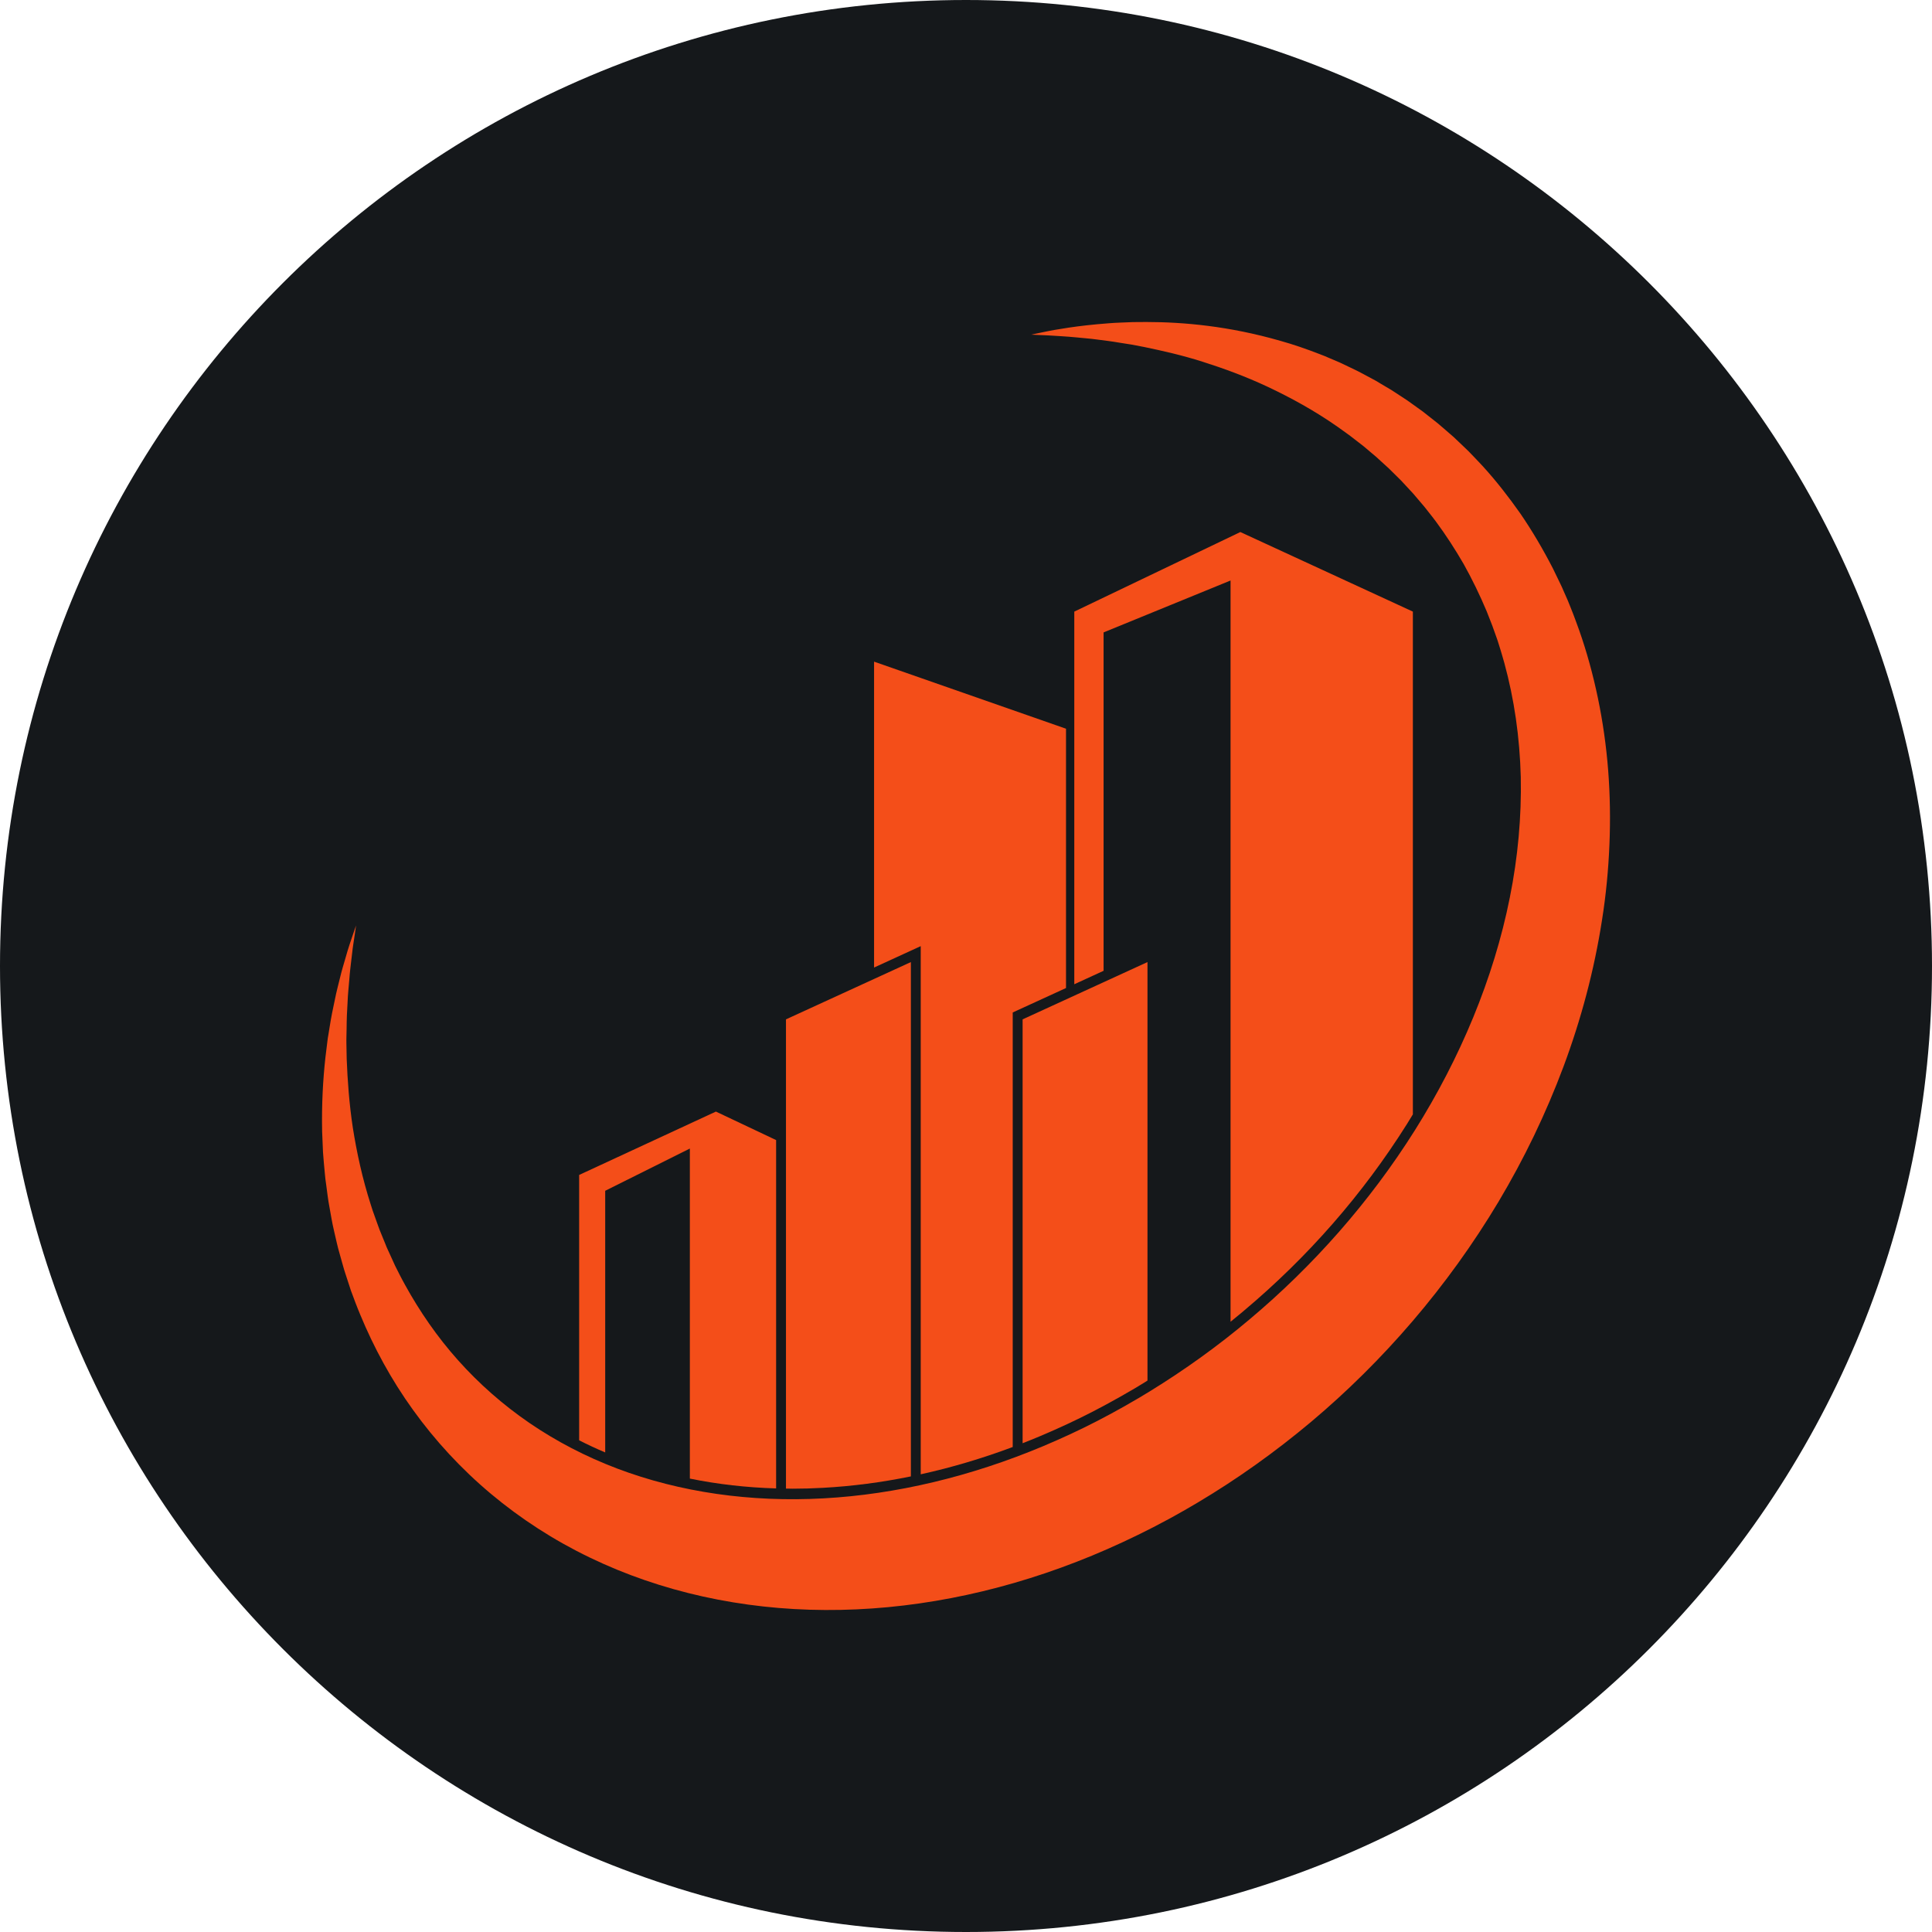
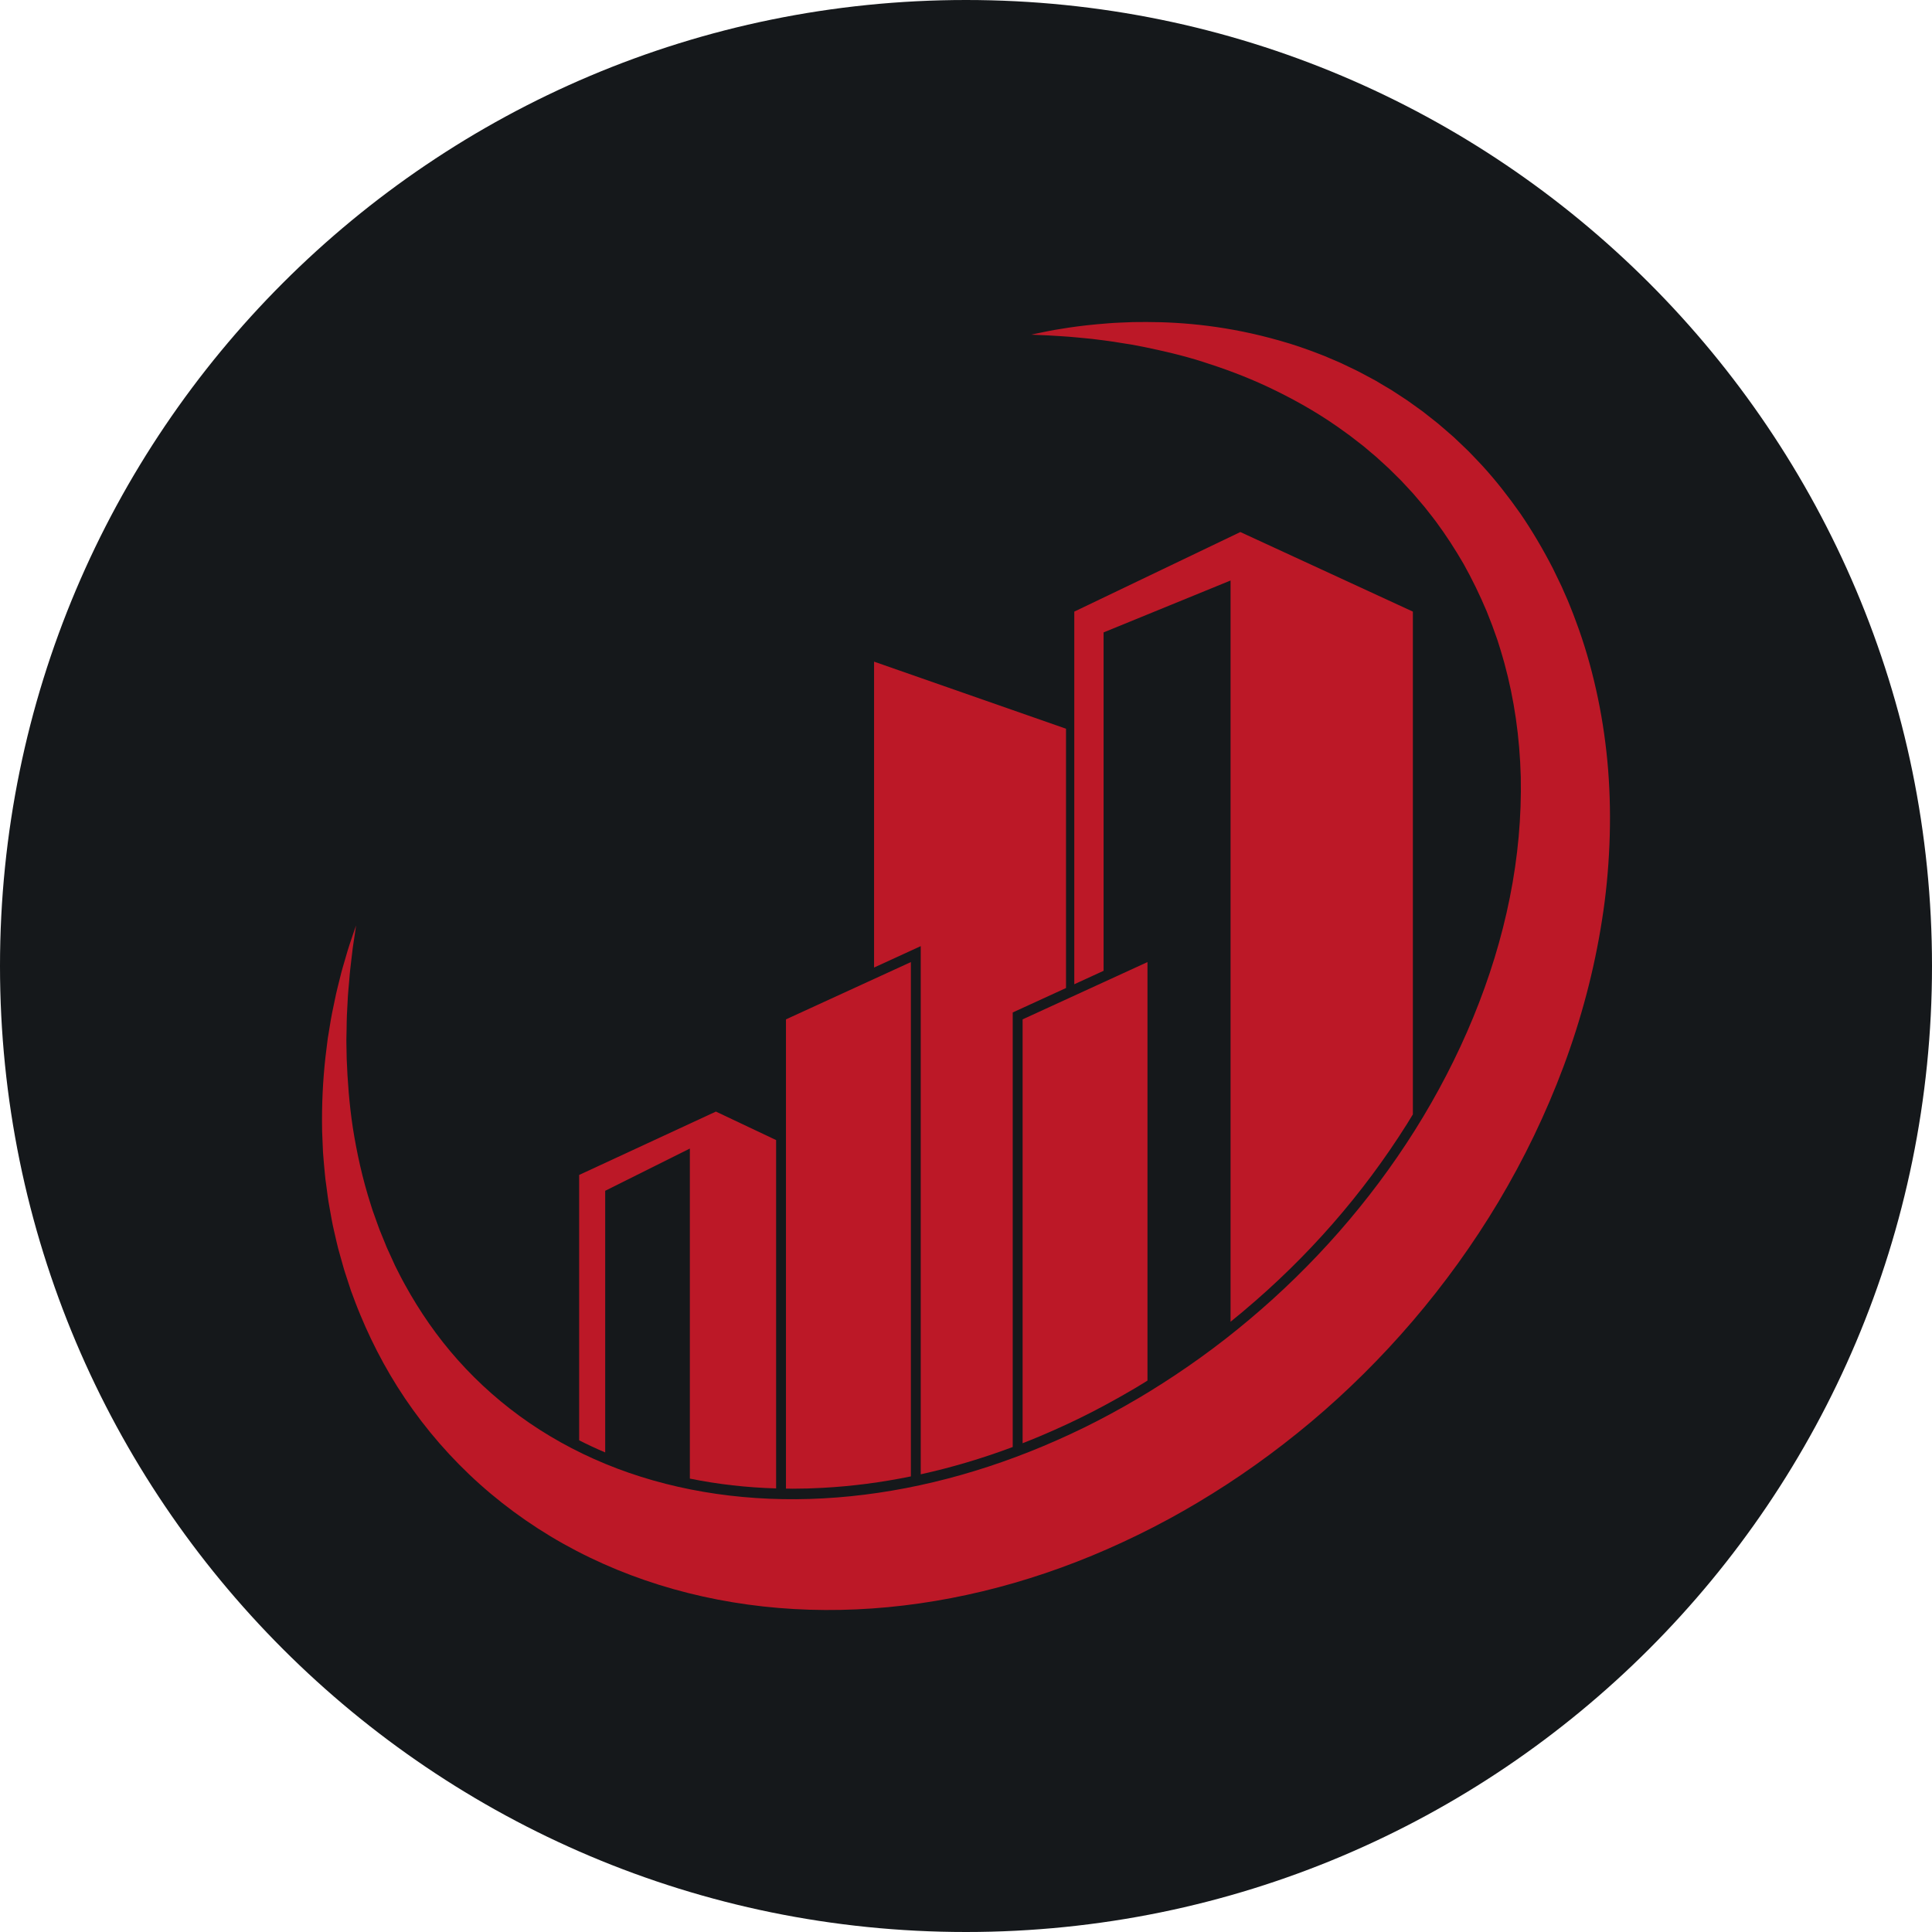
<svg xmlns="http://www.w3.org/2000/svg" width="60" height="60" viewBox="0 0 60 60" fill="none">
  <circle cx="30" cy="30" r="30" fill="#15181B" />
-   <path d="M18.795 45.107V36.981L21.424 35.669V45.919C22.285 46.095 23.18 46.197 24.103 46.224V35.406L22.233 34.521L17.986 36.489V44.73C18.25 44.865 18.52 44.99 18.795 45.107Z" fill="#F44E19" />
-   <path d="M38.615 40.719C40.617 39.04 42.324 37.086 43.691 34.913C43.754 34.812 43.816 34.711 43.878 34.608V18.994L38.52 16.523L33.363 18.994V30.567L34.273 30.149V19.64L38.216 18.028V41.048C38.351 40.94 38.484 40.83 38.615 40.72V40.719Z" fill="#F44E19" />
-   <path d="M32.289 44.606C32.884 44.355 33.424 44.103 33.94 43.837L34.35 43.62L34.79 43.377L35.236 43.12C35.239 43.118 35.556 42.926 35.556 42.926C35.583 42.91 35.609 42.892 35.636 42.875V29.878L31.758 31.657V44.821C31.935 44.751 32.112 44.681 32.289 44.606V44.606Z" fill="#F44E19" />
-   <path d="M28.594 45.786C29.545 45.577 30.5 45.294 31.451 44.938V31.443L33.106 30.684V22.631L27.145 20.548V30.048L28.594 29.383V45.786Z" fill="#F44E19" />
-   <path d="M24.606 46.233C24.919 46.233 25.239 46.224 25.555 46.206C26.46 46.157 27.373 46.038 28.288 45.851V29.878L24.409 31.657V46.23C24.475 46.23 24.54 46.232 24.606 46.232V46.233Z" fill="#F44E19" />
-   <path d="M32.026 10.392C32.026 10.392 32.106 10.375 32.261 10.343C32.417 10.312 32.645 10.259 32.948 10.214C33.252 10.162 33.627 10.111 34.07 10.07C34.292 10.053 34.53 10.027 34.786 10.019C34.914 10.014 35.046 10.008 35.182 10.003C35.317 10.002 35.458 10.001 35.602 10C36.753 10.001 38.167 10.126 39.76 10.584C40.158 10.695 40.566 10.835 40.982 10.997C41.087 11.034 41.19 11.08 41.295 11.125C41.4 11.169 41.506 11.215 41.612 11.26C41.718 11.308 41.822 11.361 41.929 11.411C42.035 11.463 42.144 11.511 42.25 11.569C42.356 11.625 42.463 11.683 42.571 11.74C42.625 11.769 42.68 11.797 42.733 11.828C42.786 11.86 42.84 11.892 42.893 11.924C43.001 11.987 43.109 12.052 43.217 12.116C43.324 12.186 43.431 12.256 43.54 12.327C43.594 12.362 43.648 12.398 43.703 12.434C43.757 12.47 43.809 12.51 43.863 12.548C43.971 12.625 44.078 12.703 44.187 12.781C44.293 12.862 44.398 12.948 44.506 13.032C44.559 13.075 44.613 13.117 44.667 13.16C44.72 13.204 44.772 13.251 44.825 13.296C44.93 13.387 45.036 13.479 45.143 13.571C45.246 13.669 45.349 13.768 45.454 13.867C45.506 13.917 45.559 13.965 45.61 14.017C45.661 14.07 45.711 14.123 45.762 14.175C45.862 14.282 45.967 14.386 46.067 14.498C46.468 14.94 46.85 15.428 47.217 15.95C47.578 16.477 47.914 17.046 48.224 17.648C48.298 17.801 48.372 17.954 48.447 18.108L48.503 18.225L48.559 18.354C48.591 18.425 48.623 18.497 48.654 18.569L48.678 18.623C48.686 18.641 48.694 18.659 48.702 18.681L48.754 18.809C48.788 18.895 48.822 18.98 48.856 19.066C48.922 19.236 48.979 19.4 49.041 19.568C49.279 20.242 49.472 20.949 49.624 21.677C49.776 22.406 49.883 23.157 49.943 23.921C50.002 24.685 50.015 25.46 49.982 26.239C49.95 27.017 49.875 27.799 49.752 28.573C49.511 30.125 49.104 31.655 48.557 33.121C48.283 33.854 47.976 34.572 47.639 35.273C47.302 35.973 46.934 36.655 46.54 37.317C44.959 39.962 42.955 42.275 40.716 44.158C39.594 45.099 38.416 45.938 37.196 46.663L36.967 46.797L36.852 46.864L36.783 46.905L36.728 46.935L36.511 47.057L36.402 47.118L36.347 47.148L36.288 47.18C36.128 47.264 35.969 47.349 35.809 47.433C35.653 47.511 35.497 47.59 35.34 47.668C34.712 47.974 34.078 48.255 33.436 48.503C30.872 49.5 28.211 50.014 25.627 50C23.043 49.988 20.53 49.441 18.311 48.368C17.202 47.834 16.17 47.166 15.246 46.392C14.322 45.618 13.509 44.735 12.829 43.789C12.147 42.845 11.604 41.836 11.188 40.83C11.137 40.703 11.084 40.58 11.037 40.452C11.014 40.39 10.99 40.326 10.967 40.264L10.932 40.17L10.914 40.123C10.894 40.073 10.904 40.096 10.898 40.08L10.891 40.058C10.852 39.939 10.813 39.821 10.775 39.703C10.756 39.645 10.737 39.586 10.718 39.528L10.69 39.44L10.662 39.343C10.626 39.214 10.59 39.086 10.554 38.959C10.519 38.833 10.482 38.706 10.456 38.584C10.428 38.461 10.4 38.339 10.372 38.218C10.345 38.096 10.317 37.977 10.297 37.855C10.276 37.735 10.255 37.615 10.233 37.497C10.212 37.378 10.19 37.261 10.176 37.143C10.161 37.026 10.145 36.91 10.13 36.794C10.114 36.679 10.097 36.566 10.089 36.452C10.069 36.224 10.045 36.002 10.031 35.783C10.022 35.564 10.012 35.349 10.004 35.139C9.987 34.298 10.03 33.532 10.105 32.849C10.126 32.68 10.146 32.514 10.166 32.353C10.171 32.313 10.177 32.274 10.181 32.234C10.188 32.195 10.194 32.156 10.201 32.118C10.213 32.04 10.225 31.964 10.238 31.889C10.263 31.74 10.285 31.595 10.314 31.457C10.343 31.319 10.37 31.185 10.397 31.057C10.447 30.799 10.511 30.566 10.563 30.351C10.614 30.136 10.673 29.946 10.723 29.774C10.818 29.43 10.91 29.174 10.968 29.002C11.027 28.829 11.058 28.74 11.058 28.74C11.058 28.74 11.044 28.834 11.018 29.018C11.004 29.11 10.988 29.223 10.967 29.358C10.962 29.392 10.958 29.427 10.952 29.463C10.948 29.499 10.943 29.537 10.939 29.576C10.93 29.655 10.92 29.738 10.909 29.827C10.889 30.005 10.863 30.201 10.848 30.42C10.831 30.638 10.803 30.874 10.794 31.132C10.787 31.261 10.78 31.393 10.773 31.531C10.765 31.668 10.768 31.812 10.764 31.958C10.762 32.031 10.761 32.105 10.759 32.181C10.758 32.218 10.758 32.257 10.757 32.295C10.758 32.333 10.758 32.372 10.758 32.411C10.761 32.566 10.764 32.725 10.767 32.889C10.793 33.543 10.842 34.261 10.958 35.026C11.079 35.79 11.253 36.6 11.519 37.425C11.549 37.529 11.586 37.631 11.623 37.734C11.66 37.837 11.697 37.94 11.734 38.044C11.769 38.151 11.811 38.248 11.852 38.349C11.893 38.449 11.934 38.549 11.975 38.65L12.005 38.726L12.042 38.808C12.067 38.864 12.093 38.919 12.118 38.974C12.168 39.084 12.219 39.196 12.27 39.308C12.319 39.405 12.367 39.501 12.417 39.599C12.468 39.703 12.526 39.803 12.581 39.906C13.03 40.721 13.574 41.514 14.222 42.24C14.87 42.966 15.616 43.626 16.446 44.194C17.277 44.762 18.191 45.237 19.167 45.607C21.119 46.346 23.312 46.658 25.57 46.533C27.829 46.411 30.152 45.854 32.401 44.91C32.963 44.673 33.522 44.416 34.073 44.131C34.211 44.059 34.348 43.986 34.486 43.913L34.883 43.694L34.933 43.666L34.987 43.635L35.095 43.572L35.312 43.447L35.366 43.416L35.393 43.4C35.373 43.411 35.402 43.395 35.404 43.393L35.505 43.332L35.707 43.21C36.78 42.55 37.819 41.807 38.804 40.976C40.776 39.321 42.54 37.329 43.944 35.096C45.345 32.865 46.388 30.389 46.889 27.873C47.142 26.616 47.254 25.354 47.229 24.127C47.213 23.513 47.162 22.909 47.077 22.318C46.992 21.728 46.872 21.152 46.72 20.595C46.68 20.458 46.641 20.314 46.6 20.183C46.58 20.119 46.56 20.055 46.54 19.991L46.51 19.896C46.505 19.881 46.499 19.862 46.492 19.843L46.472 19.787C46.445 19.713 46.418 19.638 46.392 19.563L46.372 19.508L46.362 19.48C46.362 19.48 46.347 19.439 46.361 19.474L46.323 19.375C46.272 19.244 46.221 19.114 46.17 18.984C45.954 18.471 45.715 17.981 45.454 17.514C45.187 17.053 44.902 16.614 44.599 16.204C44.524 16.099 44.443 16.003 44.366 15.903C44.327 15.853 44.288 15.803 44.249 15.754C44.21 15.705 44.168 15.659 44.128 15.611C44.047 15.516 43.967 15.422 43.887 15.328C43.803 15.237 43.72 15.148 43.637 15.058C43.596 15.014 43.555 14.968 43.513 14.925C43.47 14.883 43.427 14.84 43.385 14.798C43.299 14.714 43.215 14.628 43.13 14.546C43.042 14.466 42.955 14.387 42.869 14.308C42.825 14.268 42.783 14.227 42.739 14.189C42.694 14.152 42.65 14.114 42.606 14.077C42.517 14.002 42.43 13.928 42.342 13.854C42.252 13.784 42.162 13.715 42.073 13.646C41.897 13.504 41.712 13.381 41.535 13.251C40.814 12.747 40.084 12.35 39.379 12.017C38.673 11.685 37.987 11.437 37.345 11.233C36.701 11.028 36.097 10.894 35.547 10.779C35.409 10.752 35.275 10.726 35.145 10.702C35.014 10.681 34.886 10.661 34.763 10.642C34.516 10.598 34.283 10.573 34.066 10.544C34.011 10.537 33.958 10.53 33.906 10.524C33.854 10.519 33.802 10.514 33.752 10.509C33.651 10.499 33.554 10.49 33.462 10.481C33.276 10.46 33.109 10.453 32.958 10.441C32.656 10.418 32.422 10.411 32.265 10.404C32.108 10.397 32.027 10.393 32.027 10.393L32.026 10.392Z" fill="#F44E19" />
+   <path d="M18.795 45.107V36.981L21.424 35.669V45.919C22.285 46.095 23.18 46.197 24.103 46.224V35.406L22.233 34.521L17.986 36.489V44.73C18.25 44.865 18.52 44.99 18.795 45.107Z" fill="#bc1827" />
+   <path d="M38.615 40.719C40.617 39.04 42.324 37.086 43.691 34.913C43.754 34.812 43.816 34.711 43.878 34.608V18.994L38.52 16.523L33.363 18.994V30.567L34.273 30.149V19.64L38.216 18.028V41.048C38.351 40.94 38.484 40.83 38.615 40.72V40.719Z" fill="#bc1827" />
+   <path d="M32.289 44.606C32.884 44.355 33.424 44.103 33.94 43.837L34.35 43.62L34.79 43.377L35.236 43.12C35.239 43.118 35.556 42.926 35.556 42.926C35.583 42.91 35.609 42.892 35.636 42.875V29.878L31.758 31.657V44.821C31.935 44.751 32.112 44.681 32.289 44.606V44.606Z" fill="#bc1827" />
+   <path d="M28.594 45.786C29.545 45.577 30.5 45.294 31.451 44.938V31.443L33.106 30.684V22.631L27.145 20.548V30.048L28.594 29.383V45.786Z" fill="#bc1827" />
+   <path d="M24.606 46.233C24.919 46.233 25.239 46.224 25.555 46.206C26.46 46.157 27.373 46.038 28.288 45.851V29.878L24.409 31.657V46.23C24.475 46.23 24.54 46.232 24.606 46.232V46.233Z" fill="#bc1827" />
+   <path d="M32.026 10.392C32.026 10.392 32.106 10.375 32.261 10.343C32.417 10.312 32.645 10.259 32.948 10.214C33.252 10.162 33.627 10.111 34.07 10.07C34.292 10.053 34.53 10.027 34.786 10.019C34.914 10.014 35.046 10.008 35.182 10.003C35.317 10.002 35.458 10.001 35.602 10C36.753 10.001 38.167 10.126 39.76 10.584C40.158 10.695 40.566 10.835 40.982 10.997C41.087 11.034 41.19 11.08 41.295 11.125C41.4 11.169 41.506 11.215 41.612 11.26C41.718 11.308 41.822 11.361 41.929 11.411C42.035 11.463 42.144 11.511 42.25 11.569C42.356 11.625 42.463 11.683 42.571 11.74C42.625 11.769 42.68 11.797 42.733 11.828C42.786 11.86 42.84 11.892 42.893 11.924C43.001 11.987 43.109 12.052 43.217 12.116C43.324 12.186 43.431 12.256 43.54 12.327C43.594 12.362 43.648 12.398 43.703 12.434C43.757 12.47 43.809 12.51 43.863 12.548C43.971 12.625 44.078 12.703 44.187 12.781C44.293 12.862 44.398 12.948 44.506 13.032C44.559 13.075 44.613 13.117 44.667 13.16C44.72 13.204 44.772 13.251 44.825 13.296C44.93 13.387 45.036 13.479 45.143 13.571C45.246 13.669 45.349 13.768 45.454 13.867C45.506 13.917 45.559 13.965 45.61 14.017C45.661 14.07 45.711 14.123 45.762 14.175C45.862 14.282 45.967 14.386 46.067 14.498C46.468 14.94 46.85 15.428 47.217 15.95C47.578 16.477 47.914 17.046 48.224 17.648C48.298 17.801 48.372 17.954 48.447 18.108L48.503 18.225L48.559 18.354C48.591 18.425 48.623 18.497 48.654 18.569L48.678 18.623C48.686 18.641 48.694 18.659 48.702 18.681L48.754 18.809C48.788 18.895 48.822 18.98 48.856 19.066C48.922 19.236 48.979 19.4 49.041 19.568C49.279 20.242 49.472 20.949 49.624 21.677C49.776 22.406 49.883 23.157 49.943 23.921C50.002 24.685 50.015 25.46 49.982 26.239C49.95 27.017 49.875 27.799 49.752 28.573C49.511 30.125 49.104 31.655 48.557 33.121C48.283 33.854 47.976 34.572 47.639 35.273C47.302 35.973 46.934 36.655 46.54 37.317C44.959 39.962 42.955 42.275 40.716 44.158C39.594 45.099 38.416 45.938 37.196 46.663L36.967 46.797L36.852 46.864L36.783 46.905L36.728 46.935L36.511 47.057L36.402 47.118L36.347 47.148L36.288 47.18C36.128 47.264 35.969 47.349 35.809 47.433C35.653 47.511 35.497 47.59 35.34 47.668C34.712 47.974 34.078 48.255 33.436 48.503C30.872 49.5 28.211 50.014 25.627 50C23.043 49.988 20.53 49.441 18.311 48.368C17.202 47.834 16.17 47.166 15.246 46.392C14.322 45.618 13.509 44.735 12.829 43.789C12.147 42.845 11.604 41.836 11.188 40.83C11.137 40.703 11.084 40.58 11.037 40.452C11.014 40.39 10.99 40.326 10.967 40.264L10.932 40.17L10.914 40.123C10.894 40.073 10.904 40.096 10.898 40.08L10.891 40.058C10.852 39.939 10.813 39.821 10.775 39.703C10.756 39.645 10.737 39.586 10.718 39.528L10.69 39.44L10.662 39.343C10.626 39.214 10.59 39.086 10.554 38.959C10.519 38.833 10.482 38.706 10.456 38.584C10.428 38.461 10.4 38.339 10.372 38.218C10.345 38.096 10.317 37.977 10.297 37.855C10.276 37.735 10.255 37.615 10.233 37.497C10.212 37.378 10.19 37.261 10.176 37.143C10.161 37.026 10.145 36.91 10.13 36.794C10.114 36.679 10.097 36.566 10.089 36.452C10.069 36.224 10.045 36.002 10.031 35.783C10.022 35.564 10.012 35.349 10.004 35.139C9.987 34.298 10.03 33.532 10.105 32.849C10.126 32.68 10.146 32.514 10.166 32.353C10.171 32.313 10.177 32.274 10.181 32.234C10.188 32.195 10.194 32.156 10.201 32.118C10.213 32.04 10.225 31.964 10.238 31.889C10.263 31.74 10.285 31.595 10.314 31.457C10.343 31.319 10.37 31.185 10.397 31.057C10.447 30.799 10.511 30.566 10.563 30.351C10.614 30.136 10.673 29.946 10.723 29.774C10.818 29.43 10.91 29.174 10.968 29.002C11.027 28.829 11.058 28.74 11.058 28.74C11.058 28.74 11.044 28.834 11.018 29.018C11.004 29.11 10.988 29.223 10.967 29.358C10.962 29.392 10.958 29.427 10.952 29.463C10.948 29.499 10.943 29.537 10.939 29.576C10.93 29.655 10.92 29.738 10.909 29.827C10.889 30.005 10.863 30.201 10.848 30.42C10.831 30.638 10.803 30.874 10.794 31.132C10.787 31.261 10.78 31.393 10.773 31.531C10.765 31.668 10.768 31.812 10.764 31.958C10.762 32.031 10.761 32.105 10.759 32.181C10.758 32.218 10.758 32.257 10.757 32.295C10.758 32.333 10.758 32.372 10.758 32.411C10.761 32.566 10.764 32.725 10.767 32.889C10.793 33.543 10.842 34.261 10.958 35.026C11.079 35.79 11.253 36.6 11.519 37.425C11.549 37.529 11.586 37.631 11.623 37.734C11.66 37.837 11.697 37.94 11.734 38.044C11.769 38.151 11.811 38.248 11.852 38.349C11.893 38.449 11.934 38.549 11.975 38.65L12.005 38.726L12.042 38.808C12.067 38.864 12.093 38.919 12.118 38.974C12.168 39.084 12.219 39.196 12.27 39.308C12.319 39.405 12.367 39.501 12.417 39.599C12.468 39.703 12.526 39.803 12.581 39.906C13.03 40.721 13.574 41.514 14.222 42.24C14.87 42.966 15.616 43.626 16.446 44.194C17.277 44.762 18.191 45.237 19.167 45.607C21.119 46.346 23.312 46.658 25.57 46.533C27.829 46.411 30.152 45.854 32.401 44.91C32.963 44.673 33.522 44.416 34.073 44.131C34.211 44.059 34.348 43.986 34.486 43.913L34.883 43.694L34.933 43.666L34.987 43.635L35.095 43.572L35.312 43.447L35.366 43.416L35.393 43.4C35.373 43.411 35.402 43.395 35.404 43.393L35.505 43.332L35.707 43.21C36.78 42.55 37.819 41.807 38.804 40.976C40.776 39.321 42.54 37.329 43.944 35.096C45.345 32.865 46.388 30.389 46.889 27.873C47.142 26.616 47.254 25.354 47.229 24.127C47.213 23.513 47.162 22.909 47.077 22.318C46.992 21.728 46.872 21.152 46.72 20.595C46.68 20.458 46.641 20.314 46.6 20.183C46.58 20.119 46.56 20.055 46.54 19.991L46.51 19.896C46.505 19.881 46.499 19.862 46.492 19.843L46.472 19.787C46.445 19.713 46.418 19.638 46.392 19.563L46.372 19.508L46.362 19.48C46.362 19.48 46.347 19.439 46.361 19.474L46.323 19.375C46.272 19.244 46.221 19.114 46.17 18.984C45.954 18.471 45.715 17.981 45.454 17.514C45.187 17.053 44.902 16.614 44.599 16.204C44.524 16.099 44.443 16.003 44.366 15.903C44.327 15.853 44.288 15.803 44.249 15.754C44.21 15.705 44.168 15.659 44.128 15.611C44.047 15.516 43.967 15.422 43.887 15.328C43.803 15.237 43.72 15.148 43.637 15.058C43.596 15.014 43.555 14.968 43.513 14.925C43.47 14.883 43.427 14.84 43.385 14.798C43.299 14.714 43.215 14.628 43.13 14.546C43.042 14.466 42.955 14.387 42.869 14.308C42.825 14.268 42.783 14.227 42.739 14.189C42.694 14.152 42.65 14.114 42.606 14.077C42.517 14.002 42.43 13.928 42.342 13.854C42.252 13.784 42.162 13.715 42.073 13.646C41.897 13.504 41.712 13.381 41.535 13.251C40.814 12.747 40.084 12.35 39.379 12.017C38.673 11.685 37.987 11.437 37.345 11.233C36.701 11.028 36.097 10.894 35.547 10.779C35.409 10.752 35.275 10.726 35.145 10.702C35.014 10.681 34.886 10.661 34.763 10.642C34.516 10.598 34.283 10.573 34.066 10.544C34.011 10.537 33.958 10.53 33.906 10.524C33.854 10.519 33.802 10.514 33.752 10.509C33.651 10.499 33.554 10.49 33.462 10.481C33.276 10.46 33.109 10.453 32.958 10.441C32.656 10.418 32.422 10.411 32.265 10.404C32.108 10.397 32.027 10.393 32.027 10.393L32.026 10.392Z" fill="#bc1827" />
</svg>
